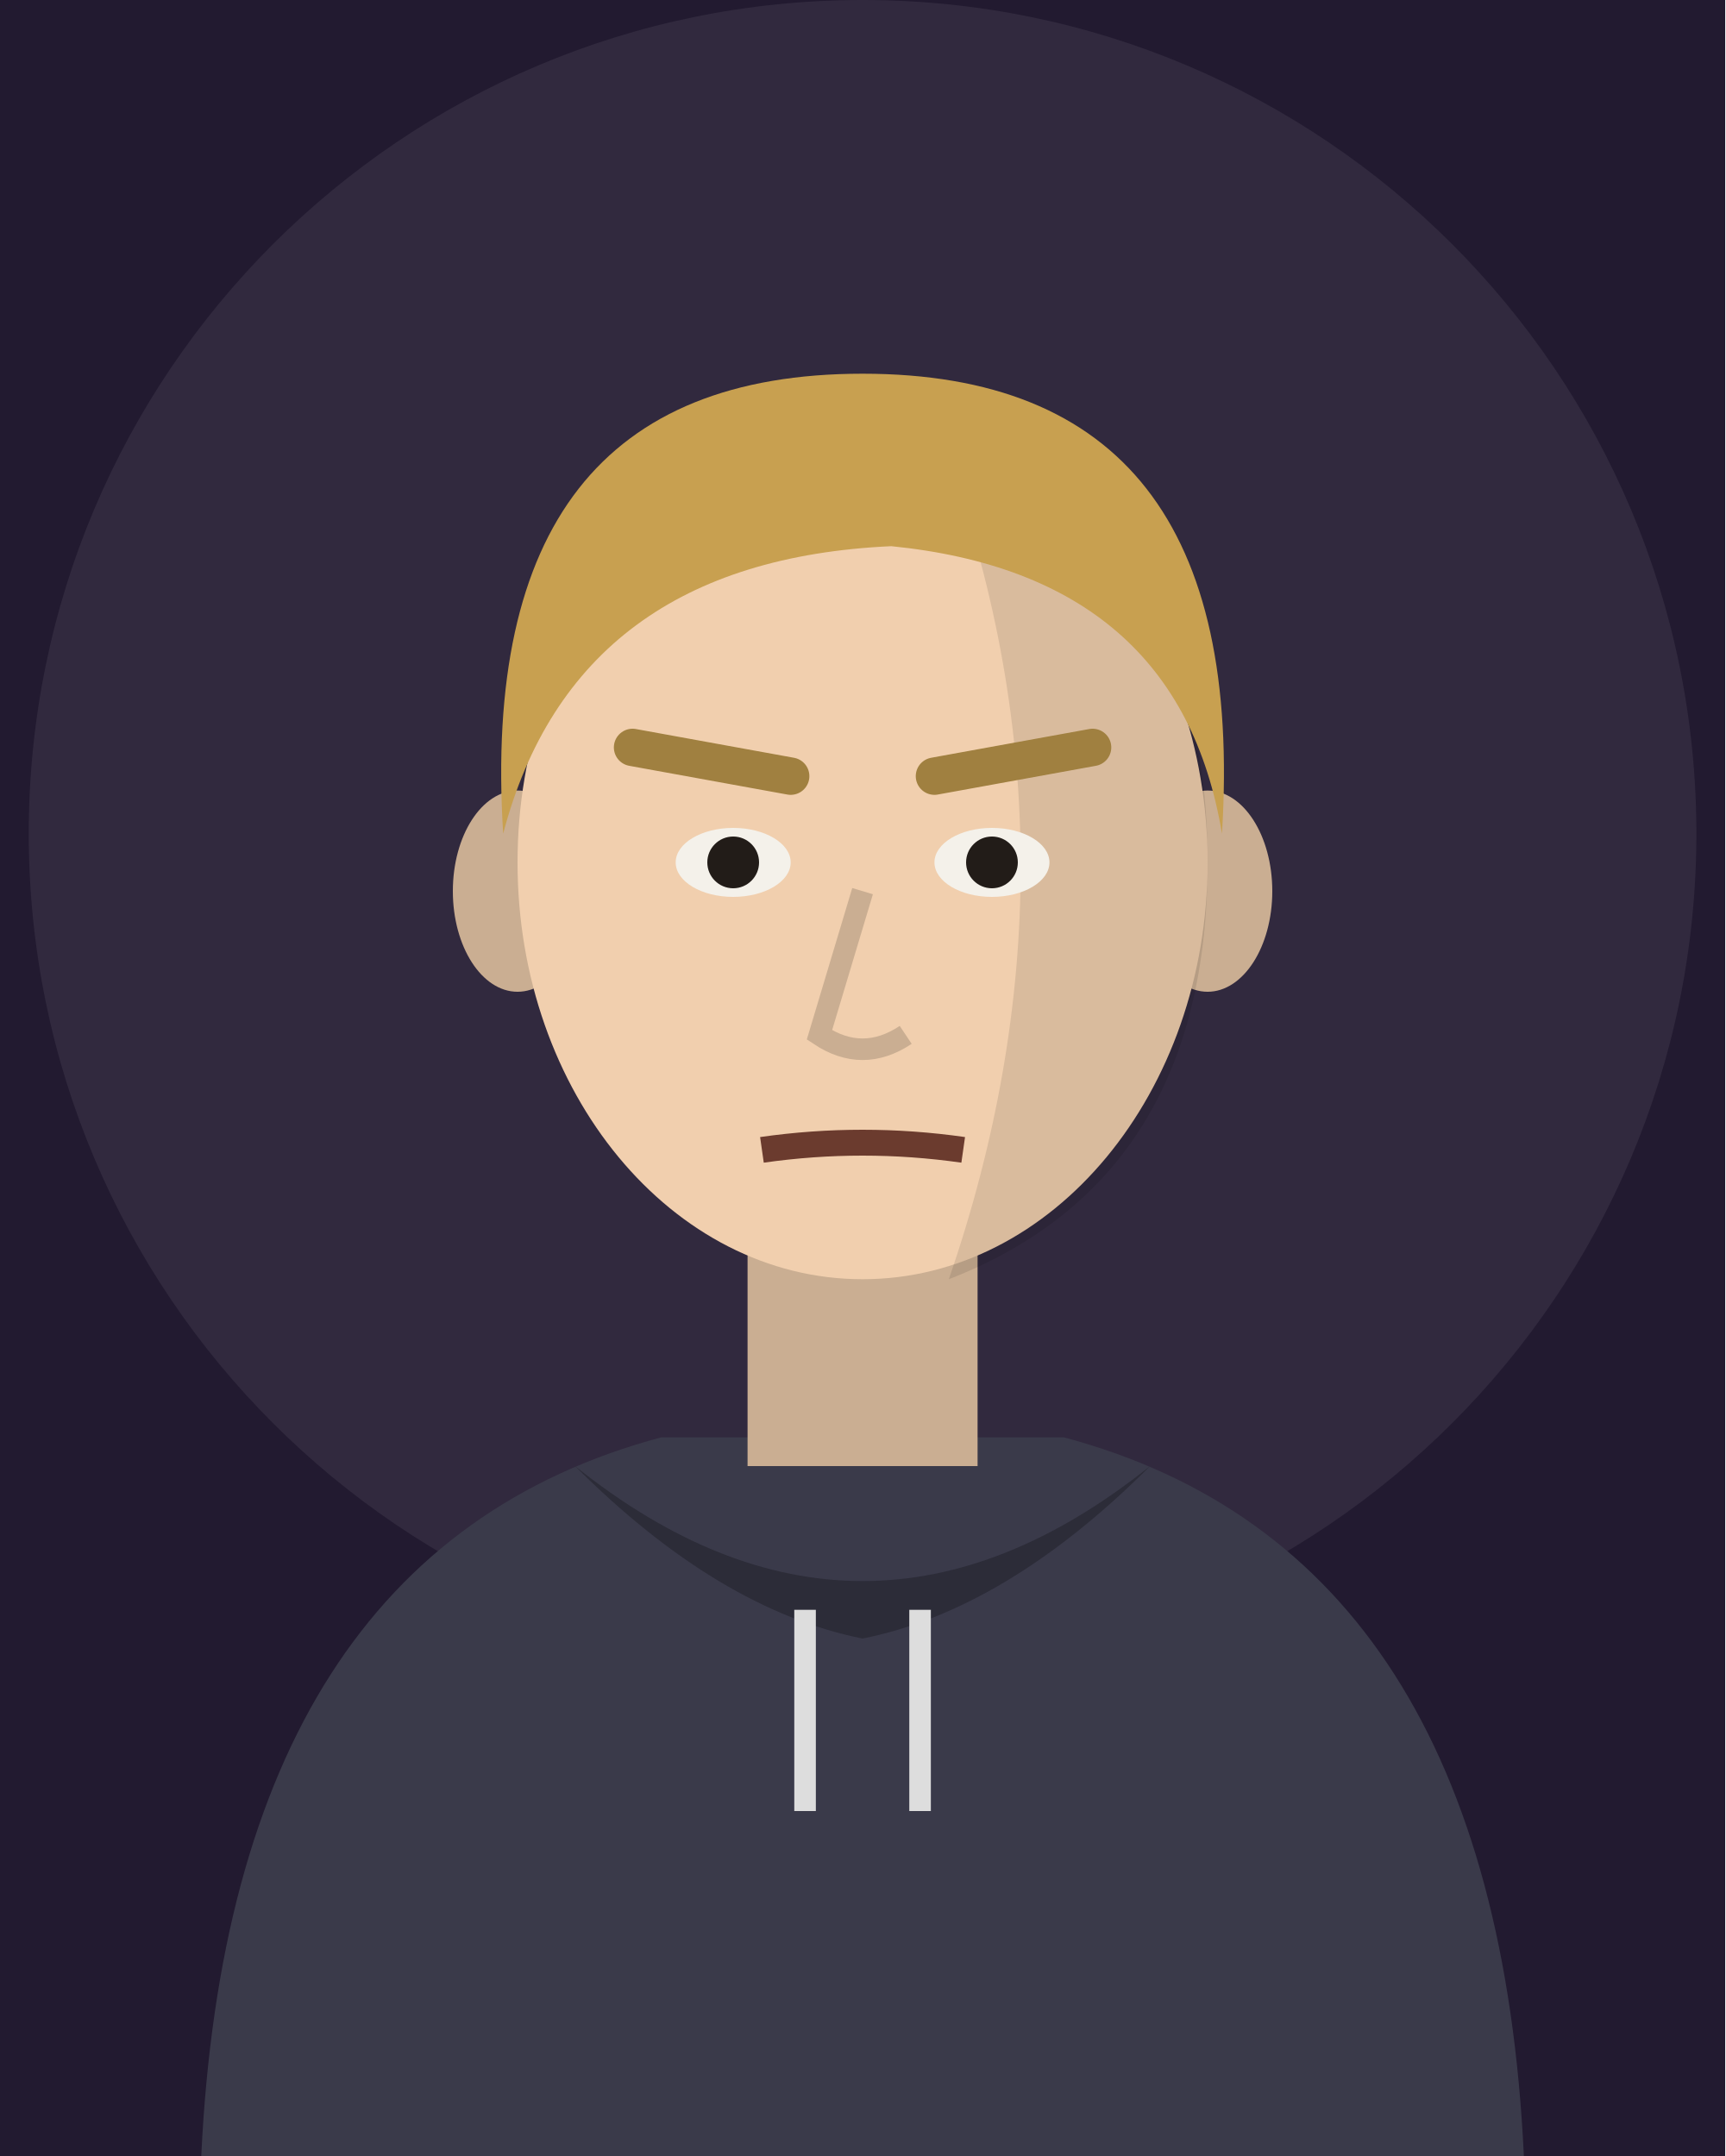
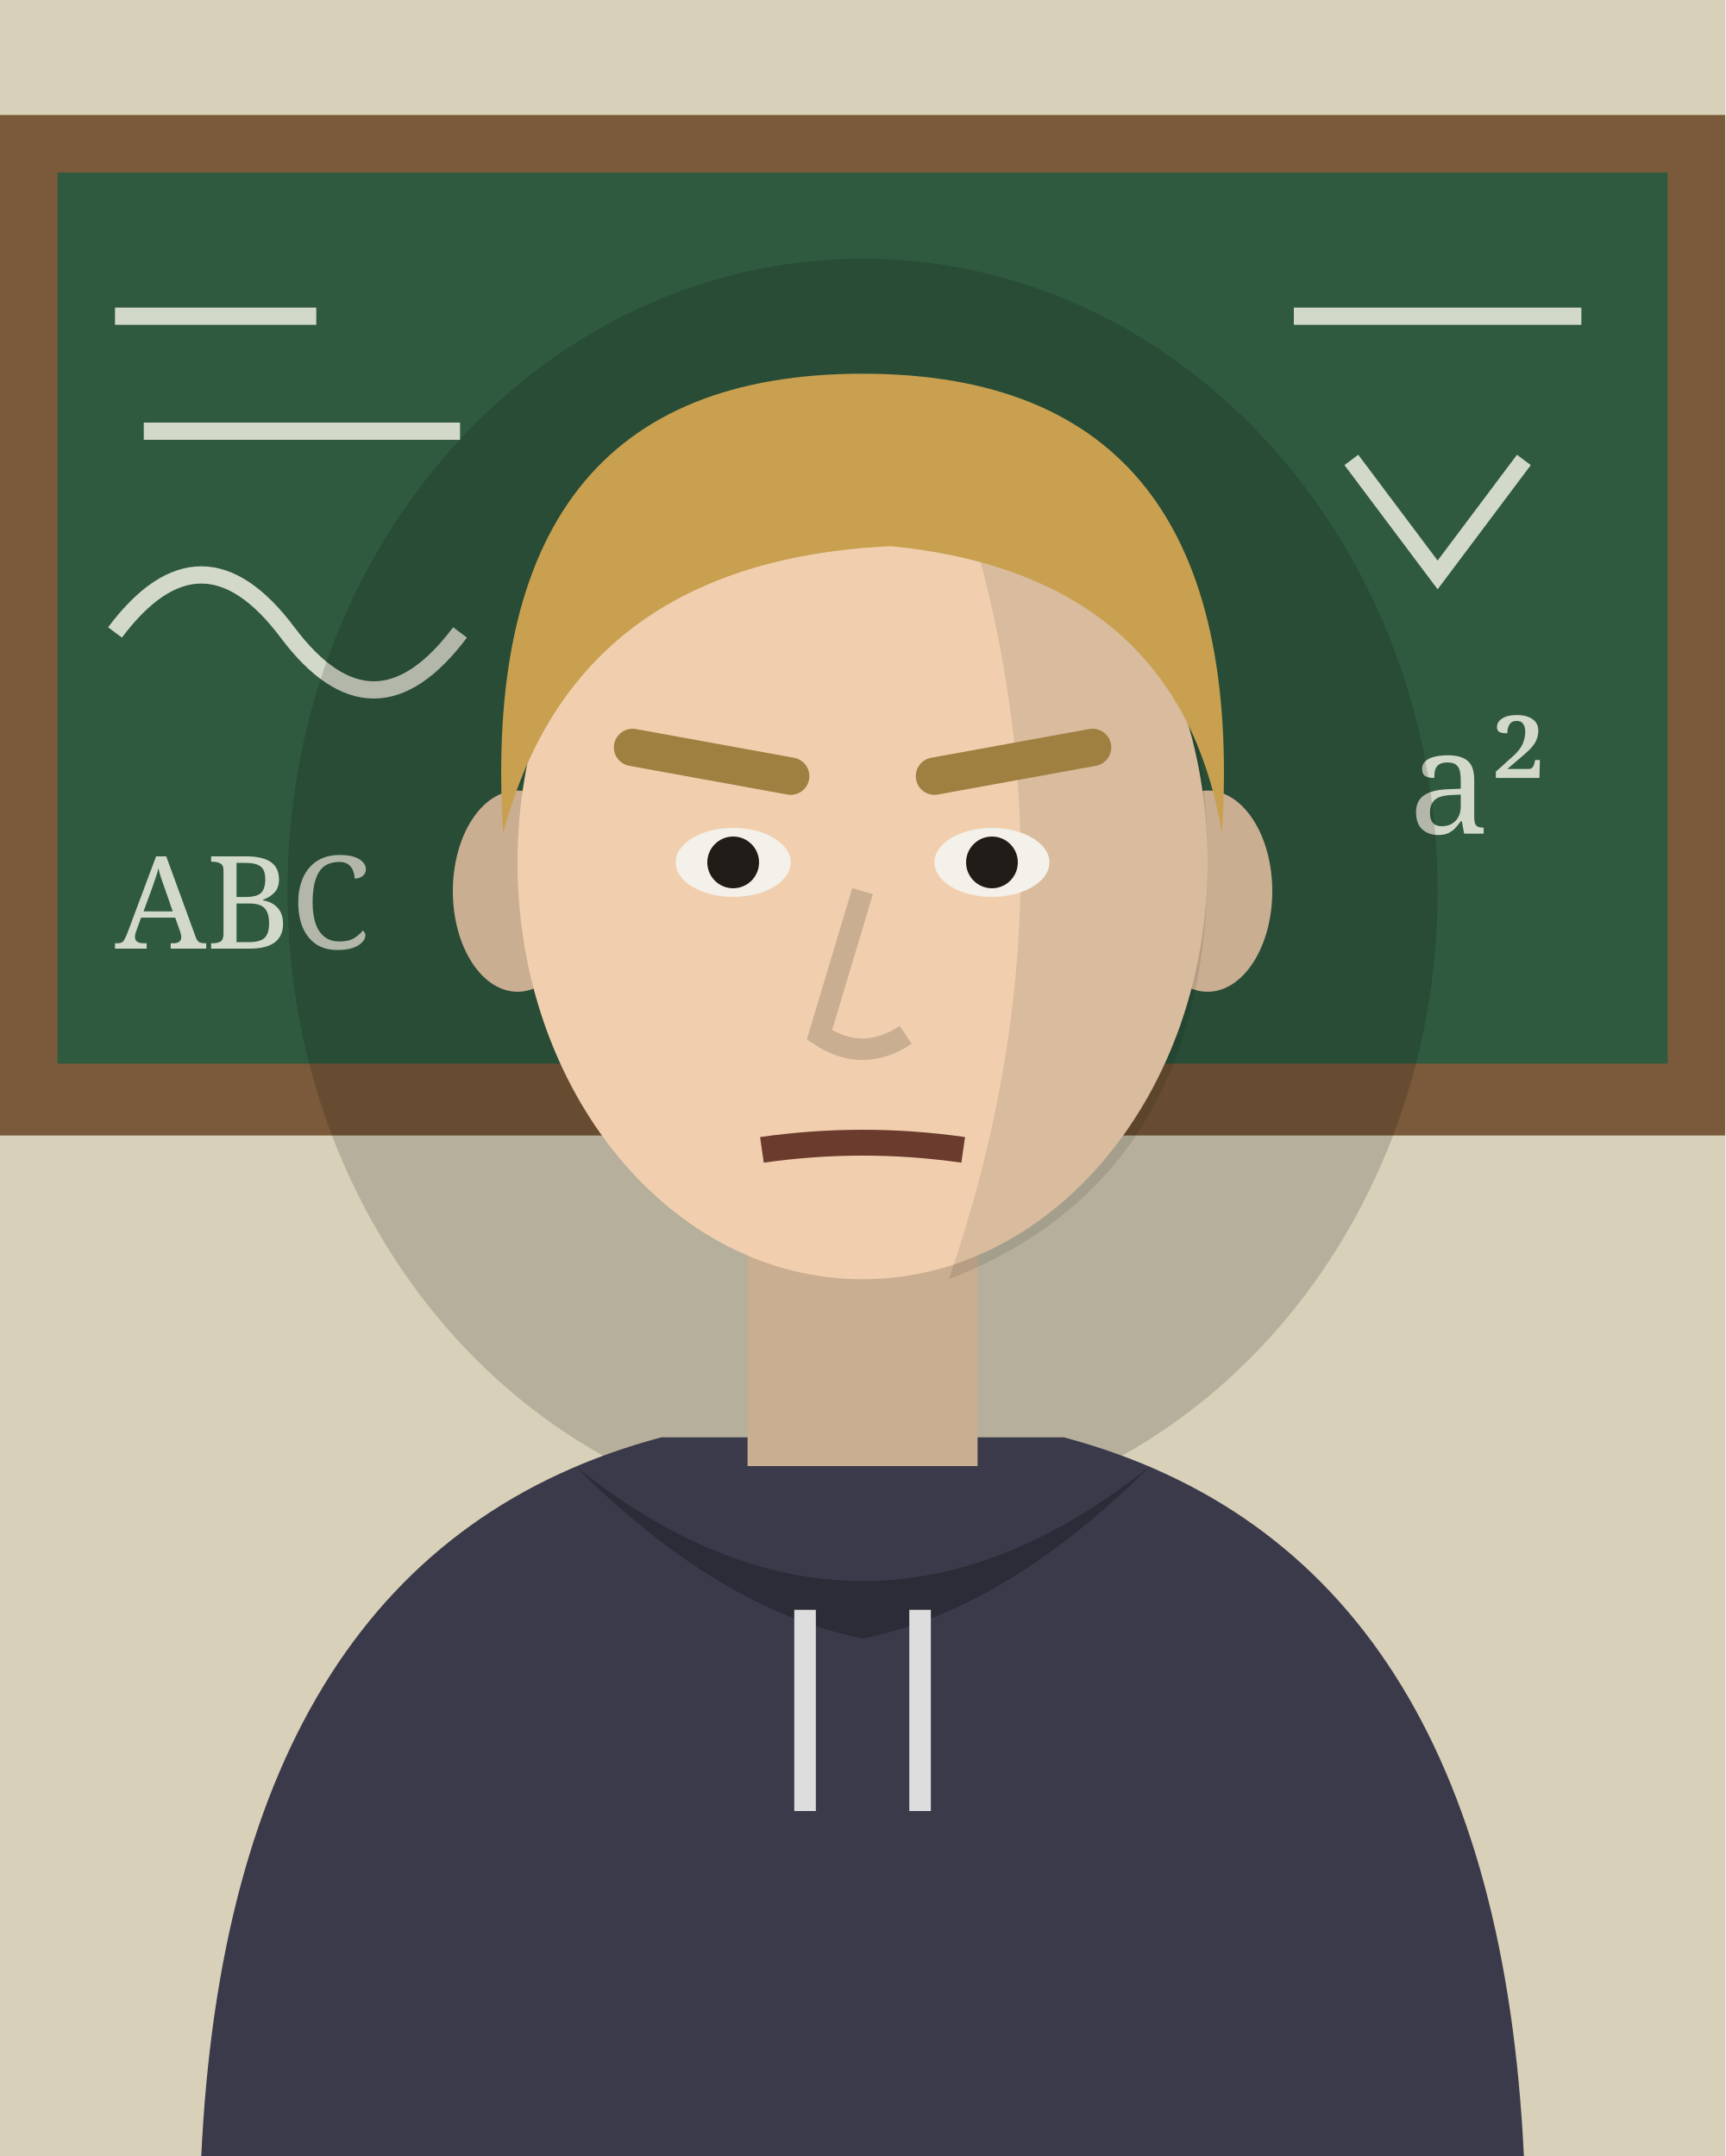
<svg xmlns="http://www.w3.org/2000/svg" viewBox="0 0 120 150" role="img" aria-label="Iker Gómez">
  <style>.fx{transform-box:fill-box;transform-origin:center}.tw{animation:tw 3s ease-in-out infinite}.pu{animation:pu 4s ease-in-out infinite}@keyframes tw{50%{opacity:.25}}@keyframes pu{50%{opacity:.55}}@keyframes spin{to{transform:rotate(360deg)}}@media (prefers-reduced-motion:reduce){*{animation:none!important}}</style>
-   <rect width="120" height="150" fill="#221a30" />
-   <circle cx="60" cy="58" r="58" fill="#fff" opacity=".07" />
+   <rect width="120" height="150" fill="#d8d0b8" />
+   <rect x="2" y="10" width="116" height="66" fill="#2f5a40" stroke="#7a5a3a" stroke-width="4" />
+   <g stroke="#f0f0e0" stroke-width="1.2" fill="none" opacity=".85">
+     <path d="M8 22 h14 M10 30 h22 M90 22 h20 M94 32 l6 8 l6 -8" />
+     <path d="M8 44 q6 -8 12 0 t12 0" />
+   </g>
+   <text x="98" y="58" font-family="Georgia,serif" font-size="10" fill="#f0f0e0" opacity=".85">a²</text>
+   <text x="8" y="66" font-family="Georgia,serif" font-size="9" fill="#f0f0e0" opacity=".85">ABC</text>
+   <rect x="0" y="76" width="120" height="3" fill="#7a5a3a" />
+   <ellipse cx="60" cy="62" rx="40" ry="44" fill="#000" opacity=".16" />
  <path d="M14 150 Q16 108 46 100 H74 Q104 108 106 150Z" fill="#3a3a4a" />
  <path d="M40 102 Q60 118 80 102 Q70 112 60 114 Q50 112 40 102Z" fill="#2c2c38" />
  <path d="M56 112V126M64 112V126" stroke="#ddd" stroke-width="1.5" />
  <rect x="52" y="86" width="16" height="16" fill="#caae92" />
  <ellipse cx="36" cy="62" rx="4.5" ry="7" fill="#caae92" />
  <ellipse cx="84" cy="62" rx="4.5" ry="7" fill="#caae92" />
  <ellipse cx="60" cy="60" rx="24" ry="29" fill="#f1cfae" />
  <path d="M66 32 Q84 38 84 60 Q84 82 66 89 Q76 60 66 32Z" fill="#000" opacity=".1" />
  <path d="M35 58 Q33 26 60 26 Q87 26 85 58 Q82 40 62 38 Q40 39 35 58Z" fill="#c8a050" />
  <path d="M44 52 L55 54 M65 54 L76 52" stroke="#a08040" stroke-width="2.6" stroke-linecap="round" />
  <ellipse cx="51" cy="60" rx="4" ry="2.4" fill="#f4f1ea" />
  <circle cx="51" cy="60" r="1.8" fill="#221c18" />
  <ellipse cx="69" cy="60" rx="4" ry="2.4" fill="#f4f1ea" />
  <circle cx="69" cy="60" r="1.8" fill="#221c18" />
  <path d="M60 62 L57 72 Q60 74 63 72" fill="none" stroke="#caae92" stroke-width="1.5" />
  <path d="M53 80 Q60 79 67 80" stroke="#6b3b2e" stroke-width="1.8" fill="none" />
</svg>
